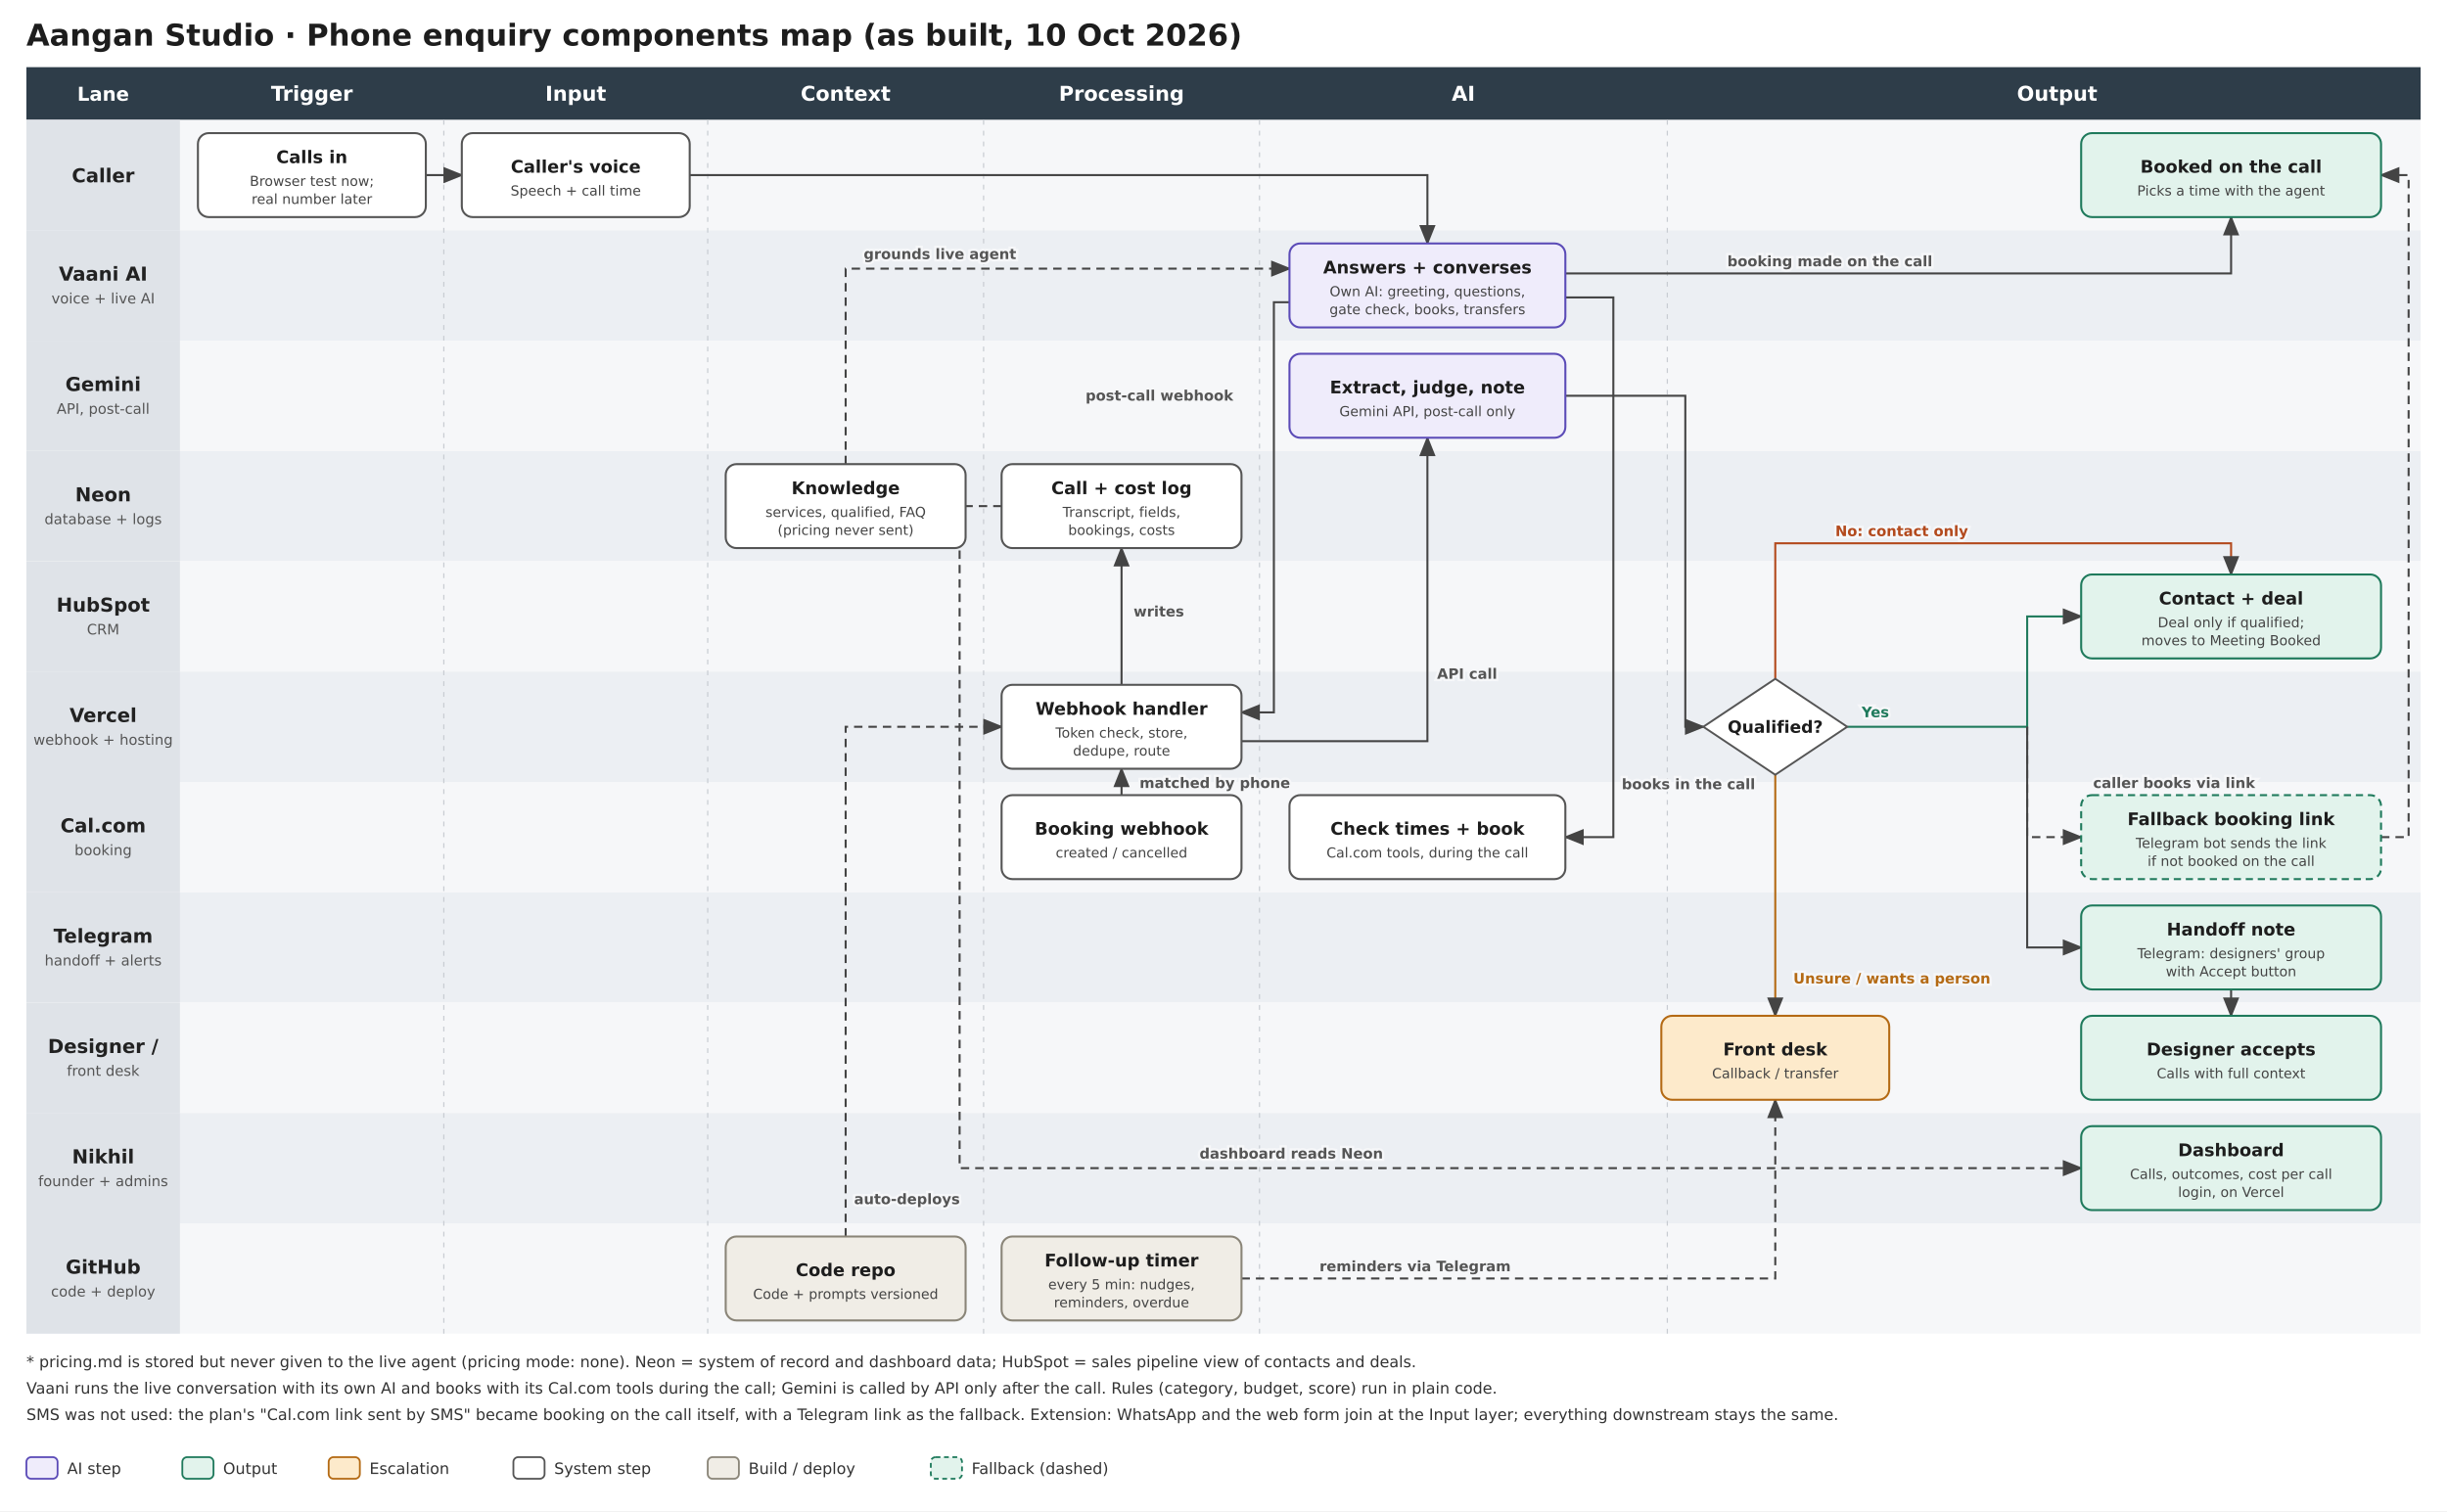
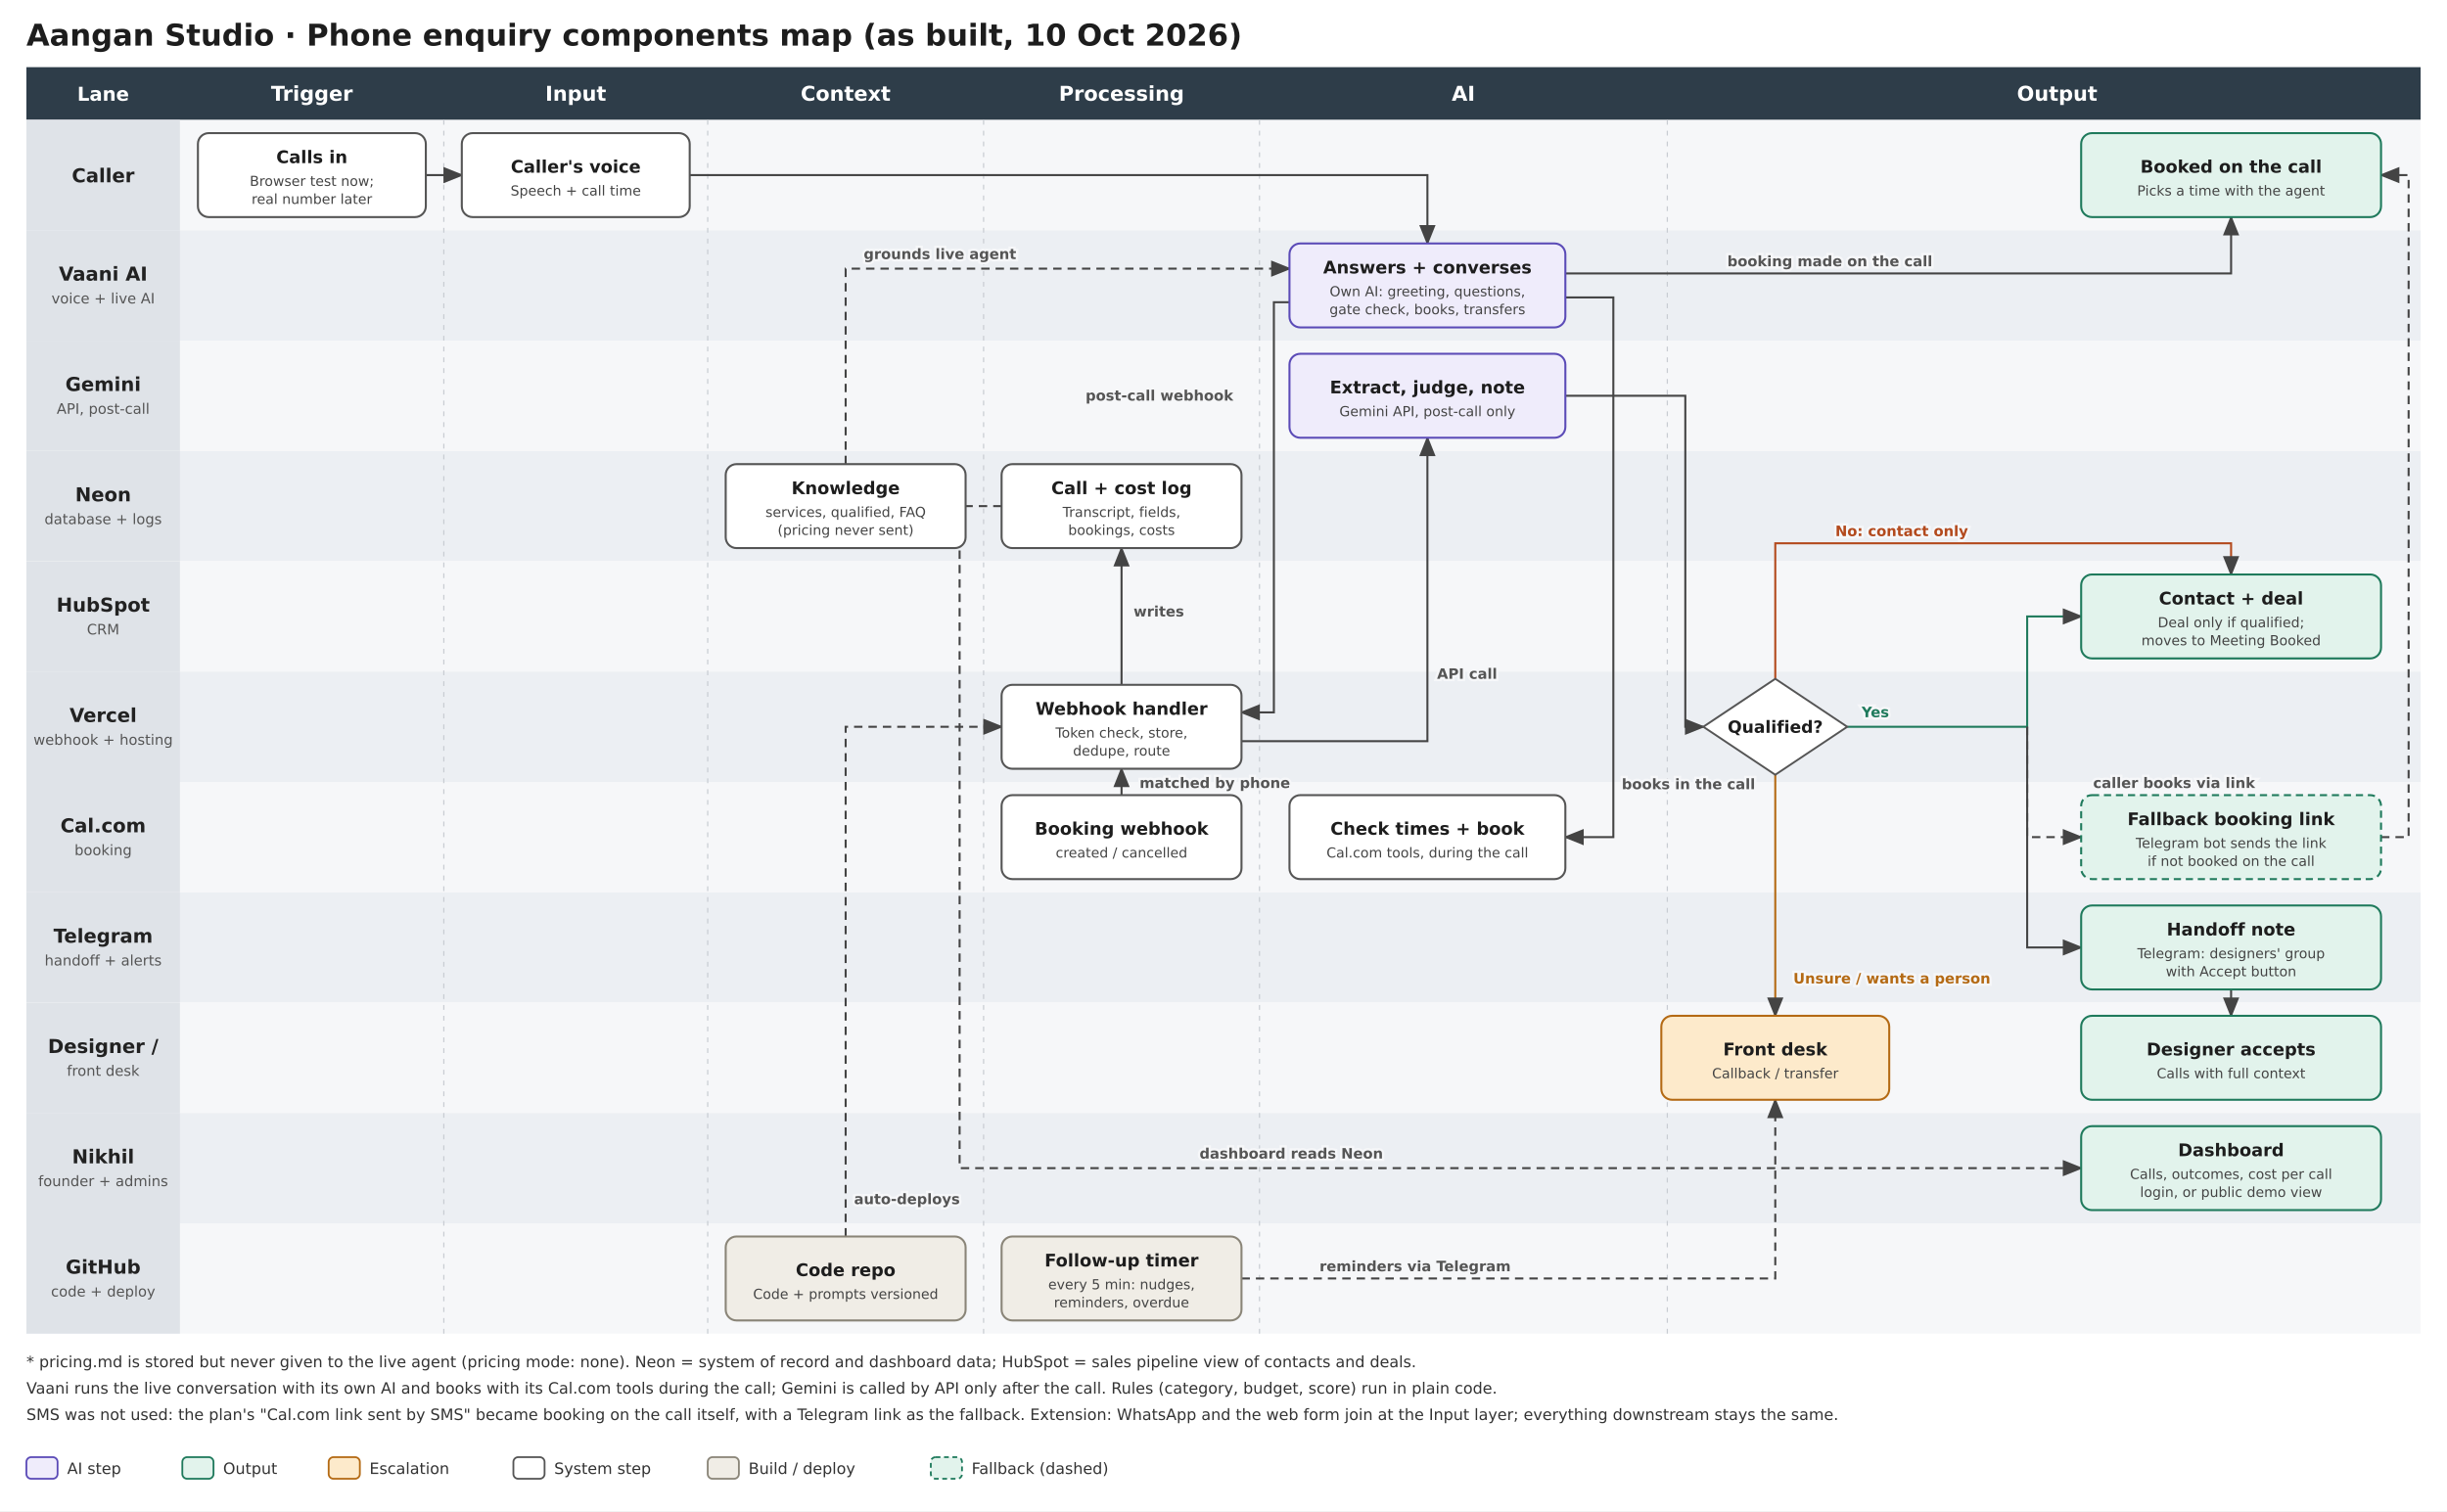
<svg xmlns="http://www.w3.org/2000/svg" viewBox="0 0 2040 1260" width="2040" height="1260" font-family="DejaVu Sans, Verdana, Segoe UI, Arial, sans-serif">
  <rect width="2040" height="1260" fill="#ffffff" />
  <defs>
    <marker id="ar" markerWidth="10" markerHeight="8" refX="9" refY="4" orient="auto">
      <path d="M0,0 L10,4 L0,8 z" fill="#444" />
    </marker>
  </defs>
  <text x="22" y="38" font-size="25" font-weight="700" fill="#1d1d1d">Aangan Studio · Phone enquiry components map (as built, 10 Oct 2026)</text>
  <rect x="22" y="56" width="1996" height="44" fill="#2e3d49" />
  <text x="86" y="84" font-size="16" font-weight="700" fill="#ffffff" text-anchor="middle">Lane</text>
  <text x="260" y="84" font-size="17" font-weight="700" fill="#ffffff" text-anchor="middle">Trigger</text>
  <text x="480" y="84" font-size="17" font-weight="700" fill="#ffffff" text-anchor="middle">Input</text>
  <text x="705" y="84" font-size="17" font-weight="700" fill="#ffffff" text-anchor="middle">Context</text>
  <text x="935" y="84" font-size="17" font-weight="700" fill="#ffffff" text-anchor="middle">Processing</text>
  <text x="1220" y="84" font-size="17" font-weight="700" fill="#ffffff" text-anchor="middle">AI</text>
  <text x="1715" y="84" font-size="17" font-weight="700" fill="#ffffff" text-anchor="middle">Output</text>
  <rect x="22" y="100" width="1996" height="92" fill="#f6f7f9" />
  <rect x="22" y="100" width="128" height="92" fill="#dfe3e8" />
  <text x="86" y="152" font-size="16" font-weight="700" fill="#222" text-anchor="middle">Caller</text>
  <rect x="22" y="192" width="1996" height="92" fill="#eceff3" />
  <rect x="22" y="192" width="128" height="92" fill="#dfe3e8" />
  <text x="86" y="234" font-size="16" font-weight="700" fill="#222" text-anchor="middle">Vaani AI</text>
  <text x="86" y="253" font-size="12" fill="#555" text-anchor="middle">voice + live AI</text>
  <rect x="22" y="284" width="1996" height="92" fill="#f6f7f9" />
  <rect x="22" y="284" width="128" height="92" fill="#dfe3e8" />
  <text x="86" y="326" font-size="16" font-weight="700" fill="#222" text-anchor="middle">Gemini</text>
  <text x="86" y="345" font-size="12" fill="#555" text-anchor="middle">API, post-call</text>
  <rect x="22" y="376" width="1996" height="92" fill="#eceff3" />
  <rect x="22" y="376" width="128" height="92" fill="#dfe3e8" />
  <text x="86" y="418" font-size="16" font-weight="700" fill="#222" text-anchor="middle">Neon</text>
  <text x="86" y="437" font-size="12" fill="#555" text-anchor="middle">database + logs</text>
  <rect x="22" y="468" width="1996" height="92" fill="#f6f7f9" />
  <rect x="22" y="468" width="128" height="92" fill="#dfe3e8" />
  <text x="86" y="510" font-size="16" font-weight="700" fill="#222" text-anchor="middle">HubSpot</text>
  <text x="86" y="529" font-size="12" fill="#555" text-anchor="middle">CRM</text>
  <rect x="22" y="560" width="1996" height="92" fill="#eceff3" />
  <rect x="22" y="560" width="128" height="92" fill="#dfe3e8" />
  <text x="86" y="602" font-size="16" font-weight="700" fill="#222" text-anchor="middle">Vercel</text>
  <text x="86" y="621" font-size="12" fill="#555" text-anchor="middle">webhook + hosting</text>
  <rect x="22" y="652" width="1996" height="92" fill="#f6f7f9" />
  <rect x="22" y="652" width="128" height="92" fill="#dfe3e8" />
  <text x="86" y="694" font-size="16" font-weight="700" fill="#222" text-anchor="middle">Cal.com</text>
  <text x="86" y="713" font-size="12" fill="#555" text-anchor="middle">booking</text>
  <rect x="22" y="744" width="1996" height="92" fill="#eceff3" />
  <rect x="22" y="744" width="128" height="92" fill="#dfe3e8" />
  <text x="86" y="786" font-size="16" font-weight="700" fill="#222" text-anchor="middle">Telegram</text>
  <text x="86" y="805" font-size="12" fill="#555" text-anchor="middle">handoff + alerts</text>
  <rect x="22" y="836" width="1996" height="92" fill="#f6f7f9" />
  <rect x="22" y="836" width="128" height="92" fill="#dfe3e8" />
  <text x="86" y="878" font-size="16" font-weight="700" fill="#222" text-anchor="middle">Designer /</text>
  <text x="86" y="897" font-size="12" fill="#555" text-anchor="middle">front desk</text>
  <rect x="22" y="928" width="1996" height="92" fill="#eceff3" />
  <rect x="22" y="928" width="128" height="92" fill="#dfe3e8" />
  <text x="86" y="970" font-size="16" font-weight="700" fill="#222" text-anchor="middle">Nikhil</text>
  <text x="86" y="989" font-size="12" fill="#555" text-anchor="middle">founder + admins</text>
  <rect x="22" y="1020" width="1996" height="92" fill="#f6f7f9" />
  <rect x="22" y="1020" width="128" height="92" fill="#dfe3e8" />
  <text x="86" y="1062" font-size="16" font-weight="700" fill="#222" text-anchor="middle">GitHub</text>
  <text x="86" y="1081" font-size="12" fill="#555" text-anchor="middle">code + deploy</text>
  <line x1="370" y1="100" x2="370" y2="1112" stroke="#c8ccd2" stroke-dasharray="4 5" />
  <line x1="590" y1="100" x2="590" y2="1112" stroke="#c8ccd2" stroke-dasharray="4 5" />
  <line x1="820" y1="100" x2="820" y2="1112" stroke="#c8ccd2" stroke-dasharray="4 5" />
  <line x1="1050" y1="100" x2="1050" y2="1112" stroke="#c8ccd2" stroke-dasharray="4 5" />
  <line x1="1390" y1="100" x2="1390" y2="1112" stroke="#c8ccd2" stroke-dasharray="4 5" />
  <path d="M355,146 L385,146" fill="none" stroke="#444444" stroke-width="1.7" marker-end="url(#ar)" />
  <path d="M575,146 L1190,146 L1190,203" fill="none" stroke="#444444" stroke-width="1.7" marker-end="url(#ar)" />
  <path d="M705,387 L705,224 L1075,224" fill="none" stroke="#444444" stroke-width="1.7" stroke-dasharray="7 5" marker-end="url(#ar)" />
  <text x="720" y="216" font-size="12" font-weight="700" fill="#555555" paint-order="stroke" stroke="#f6f7f9" stroke-width="4">grounds live agent</text>
  <path d="M1075,252 L1062,252 L1062,594 L1035,594" fill="none" stroke="#444444" stroke-width="1.7" marker-end="url(#ar)" />
  <text x="905" y="334" font-size="12" font-weight="700" fill="#555555" paint-order="stroke" stroke="#f6f7f9" stroke-width="4">post-call webhook</text>
  <path d="M1035,618 L1190,618 L1190,365" fill="none" stroke="#444444" stroke-width="1.7" marker-end="url(#ar)" />
  <text x="1198" y="566" font-size="12" font-weight="700" fill="#555555" paint-order="stroke" stroke="#f6f7f9" stroke-width="4">API call</text>
  <path d="M935,571 L935,457" fill="none" stroke="#444444" stroke-width="1.7" marker-end="url(#ar)" />
  <text x="945" y="514" font-size="12" font-weight="700" fill="#555555" paint-order="stroke" stroke="#f6f7f9" stroke-width="4">writes</text>
  <path d="M1305,248 L1345,248 L1345,698 L1305,698" fill="none" stroke="#444444" stroke-width="1.7" marker-end="url(#ar)" />
  <text x="1352" y="658" font-size="12" font-weight="700" fill="#555555" paint-order="stroke" stroke="#f6f7f9" stroke-width="4">books in the call</text>
  <path d="M1305,228 L1860,228 L1860,181" fill="none" stroke="#444444" stroke-width="1.7" marker-end="url(#ar)" />
  <text x="1440" y="222" font-size="12" font-weight="700" fill="#555555" paint-order="stroke" stroke="#f6f7f9" stroke-width="4">booking made on the call</text>
  <path d="M935,663 L935,641" fill="none" stroke="#444444" stroke-width="1.7" marker-end="url(#ar)" />
  <text x="950" y="657" font-size="12" font-weight="700" fill="#555555" paint-order="stroke" stroke="#f6f7f9" stroke-width="4">matched by phone</text>
  <path d="M1305,330 L1405,330 L1405,606 L1420,606" fill="none" stroke="#444444" stroke-width="1.7" marker-end="url(#ar)" />
  <path d="M1540,606 L1690,606 L1690,514 L1735,514" fill="none" stroke="#1f7a5c" stroke-width="1.7" marker-end="url(#ar)" />
  <text x="1552" y="598" font-size="12" font-weight="700" fill="#1f7a5c" paint-order="stroke" stroke="#f6f7f9" stroke-width="4">Yes</text>
  <path d="M1690,606 L1690,698 L1735,698" fill="none" stroke="#444444" stroke-width="1.7" stroke-dasharray="7 5" marker-end="url(#ar)" />
  <path d="M1690,606 L1690,790 L1735,790" fill="none" stroke="#444444" stroke-width="1.7" marker-end="url(#ar)" />
  <path d="M1480,566 L1480,453 L1860,453 L1860,479" fill="none" stroke="#b34a1d" stroke-width="1.7" marker-end="url(#ar)" />
  <text x="1530" y="447" font-size="12" font-weight="700" fill="#b34a1d" paint-order="stroke" stroke="#f6f7f9" stroke-width="4">No: contact only</text>
  <path d="M1480,646 L1480,847" fill="none" stroke="#b46a14" stroke-width="1.7" marker-end="url(#ar)" />
  <text x="1495" y="820" font-size="12" font-weight="700" fill="#b46a14" paint-order="stroke" stroke="#f6f7f9" stroke-width="4">Unsure / wants a person</text>
  <path d="M1860,825 L1860,847" fill="none" stroke="#444444" stroke-width="1.7" marker-end="url(#ar)" />
  <path d="M1985,698 L2008,698 L2008,146 L1985,146" fill="none" stroke="#444444" stroke-width="1.7" stroke-dasharray="7 5" marker-end="url(#ar)" />
  <text x="1745" y="657" font-size="12" font-weight="700" fill="#555555" paint-order="stroke" stroke="#f6f7f9" stroke-width="4">caller books via link</text>
  <path d="M835,422 L800,422 L800,974 L1735,974" fill="none" stroke="#444444" stroke-width="1.7" stroke-dasharray="7 5" marker-end="url(#ar)" />
  <text x="1000" y="966" font-size="12" font-weight="700" fill="#555555" paint-order="stroke" stroke="#f6f7f9" stroke-width="4">dashboard reads Neon</text>
  <path d="M705,1031 L705,606 L835,606" fill="none" stroke="#444444" stroke-width="1.7" stroke-dasharray="7 5" marker-end="url(#ar)" />
  <text x="712" y="1004" font-size="12" font-weight="700" fill="#555555" paint-order="stroke" stroke="#f6f7f9" stroke-width="4">auto-deploys</text>
  <path d="M1035,1066 L1480,1066 L1480,917" fill="none" stroke="#444444" stroke-width="1.7" stroke-dasharray="7 5" marker-end="url(#ar)" />
  <text x="1100" y="1060" font-size="12" font-weight="700" fill="#555555" paint-order="stroke" stroke="#f6f7f9" stroke-width="4">reminders via Telegram</text>
  <rect x="165" y="111" width="190" height="70" rx="9" fill="#ffffff" stroke="#555555" stroke-width="1.7" />
  <text x="260" y="136" font-size="14.5" font-weight="700" fill="#1d1d1d" text-anchor="middle">Calls in</text>
  <text x="260" y="155" font-size="11.5" fill="#444" text-anchor="middle">Browser test now;</text>
  <text x="260" y="170" font-size="11.5" fill="#444" text-anchor="middle">real number later</text>
  <rect x="385" y="111" width="190" height="70" rx="9" fill="#ffffff" stroke="#555555" stroke-width="1.7" />
  <text x="480" y="144" font-size="14.5" font-weight="700" fill="#1d1d1d" text-anchor="middle">Caller's voice</text>
  <text x="480" y="163" font-size="11.5" fill="#444" text-anchor="middle">Speech + call time</text>
  <rect x="1735" y="111" width="250" height="70" rx="9" fill="#e2f3ec" stroke="#1f7a5c" stroke-width="1.7" />
  <text x="1860" y="144" font-size="14.5" font-weight="700" fill="#1d1d1d" text-anchor="middle">Booked on the call</text>
  <text x="1860" y="163" font-size="11.5" fill="#444" text-anchor="middle">Picks a time with the agent</text>
  <rect x="1075" y="203" width="230" height="70" rx="9" fill="#efecfb" stroke="#5b4bb7" stroke-width="1.7" />
  <text x="1190" y="228" font-size="14.5" font-weight="700" fill="#1d1d1d" text-anchor="middle">Answers + converses</text>
  <text x="1190" y="247" font-size="11.5" fill="#444" text-anchor="middle">Own AI: greeting, questions,</text>
  <text x="1190" y="262" font-size="11.5" fill="#444" text-anchor="middle">gate check, books, transfers</text>
  <rect x="1075" y="295" width="230" height="70" rx="9" fill="#efecfb" stroke="#5b4bb7" stroke-width="1.7" />
  <text x="1190" y="328" font-size="14.5" font-weight="700" fill="#1d1d1d" text-anchor="middle">Extract, judge, note</text>
  <text x="1190" y="347" font-size="11.5" fill="#444" text-anchor="middle">Gemini API, post-call only</text>
  <rect x="605" y="387" width="200" height="70" rx="9" fill="#ffffff" stroke="#555555" stroke-width="1.7" />
  <text x="705" y="412" font-size="14.5" font-weight="700" fill="#1d1d1d" text-anchor="middle">Knowledge</text>
  <text x="705" y="431" font-size="11.5" fill="#444" text-anchor="middle">services, qualified, FAQ</text>
  <text x="705" y="446" font-size="11.5" fill="#444" text-anchor="middle">(pricing never sent)</text>
  <rect x="835" y="387" width="200" height="70" rx="9" fill="#ffffff" stroke="#555555" stroke-width="1.7" />
  <text x="935" y="412" font-size="14.5" font-weight="700" fill="#1d1d1d" text-anchor="middle">Call + cost log</text>
  <text x="935" y="431" font-size="11.5" fill="#444" text-anchor="middle">Transcript, fields,</text>
  <text x="935" y="446" font-size="11.5" fill="#444" text-anchor="middle">bookings, costs</text>
  <rect x="1735" y="479" width="250" height="70" rx="9" fill="#e2f3ec" stroke="#1f7a5c" stroke-width="1.7" />
  <text x="1860" y="504" font-size="14.5" font-weight="700" fill="#1d1d1d" text-anchor="middle">Contact + deal</text>
  <text x="1860" y="523" font-size="11.5" fill="#444" text-anchor="middle">Deal only if qualified;</text>
  <text x="1860" y="538" font-size="11.5" fill="#444" text-anchor="middle">moves to Meeting Booked</text>
  <rect x="835" y="571" width="200" height="70" rx="9" fill="#ffffff" stroke="#555555" stroke-width="1.7" />
  <text x="935" y="596" font-size="14.5" font-weight="700" fill="#1d1d1d" text-anchor="middle">Webhook handler</text>
  <text x="935" y="615" font-size="11.5" fill="#444" text-anchor="middle">Token check, store,</text>
  <text x="935" y="630" font-size="11.5" fill="#444" text-anchor="middle">dedupe, route</text>
  <polygon points="1480,566 1540,606 1480,646 1420,606" fill="#fff" stroke="#555" stroke-width="1.6" />
  <text x="1480" y="611" font-size="14" font-weight="700" fill="#1d1d1d" text-anchor="middle">Qualified?</text>
  <rect x="1075" y="663" width="230" height="70" rx="9" fill="#ffffff" stroke="#555555" stroke-width="1.7" />
  <text x="1190" y="696" font-size="14.5" font-weight="700" fill="#1d1d1d" text-anchor="middle">Check times + book</text>
  <text x="1190" y="715" font-size="11.5" fill="#444" text-anchor="middle">Cal.com tools, during the call</text>
  <rect x="835" y="663" width="200" height="70" rx="9" fill="#ffffff" stroke="#555555" stroke-width="1.7" />
  <text x="935" y="696" font-size="14.5" font-weight="700" fill="#1d1d1d" text-anchor="middle">Booking webhook</text>
  <text x="935" y="715" font-size="11.5" fill="#444" text-anchor="middle">created / cancelled</text>
  <rect x="1735" y="663" width="250" height="70" rx="9" fill="#e2f3ec" stroke="#1f7a5c" stroke-width="1.7" stroke-dasharray="6 4" />
  <text x="1860" y="688" font-size="14.5" font-weight="700" fill="#1d1d1d" text-anchor="middle">Fallback booking link</text>
  <text x="1860" y="707" font-size="11.5" fill="#444" text-anchor="middle">Telegram bot sends the link</text>
  <text x="1860" y="722" font-size="11.5" fill="#444" text-anchor="middle">if not booked on the call</text>
  <rect x="1735" y="755" width="250" height="70" rx="9" fill="#e2f3ec" stroke="#1f7a5c" stroke-width="1.7" />
  <text x="1860" y="780" font-size="14.5" font-weight="700" fill="#1d1d1d" text-anchor="middle">Handoff note</text>
  <text x="1860" y="799" font-size="11.5" fill="#444" text-anchor="middle">Telegram: designers' group</text>
  <text x="1860" y="814" font-size="11.5" fill="#444" text-anchor="middle">with Accept button</text>
  <rect x="1385" y="847" width="190" height="70" rx="9" fill="#fdeacb" stroke="#b46a14" stroke-width="1.7" />
  <text x="1480" y="880" font-size="14.5" font-weight="700" fill="#1d1d1d" text-anchor="middle">Front desk</text>
  <text x="1480" y="899" font-size="11.5" fill="#444" text-anchor="middle">Callback / transfer</text>
  <rect x="1735" y="847" width="250" height="70" rx="9" fill="#e2f3ec" stroke="#1f7a5c" stroke-width="1.7" />
  <text x="1860" y="880" font-size="14.5" font-weight="700" fill="#1d1d1d" text-anchor="middle">Designer accepts</text>
  <text x="1860" y="899" font-size="11.5" fill="#444" text-anchor="middle">Calls with full context</text>
  <rect x="1735" y="939" width="250" height="70" rx="9" fill="#e2f3ec" stroke="#1f7a5c" stroke-width="1.7" />
  <text x="1860" y="964" font-size="14.5" font-weight="700" fill="#1d1d1d" text-anchor="middle">Dashboard</text>
  <text x="1860" y="983" font-size="11.5" fill="#444" text-anchor="middle">Calls, outcomes, cost per call</text>
-   <text x="1860" y="998" font-size="11.5" fill="#444" text-anchor="middle">login, on Vercel</text>
+   <text x="1860" y="998" font-size="11.5" fill="#444" text-anchor="middle">login, or public demo view</text>
  <rect x="605" y="1031" width="200" height="70" rx="9" fill="#f0ede6" stroke="#8a8578" stroke-width="1.7" />
  <text x="705" y="1064" font-size="14.5" font-weight="700" fill="#1d1d1d" text-anchor="middle">Code repo</text>
  <text x="705" y="1083" font-size="11.5" fill="#444" text-anchor="middle">Code + prompts versioned</text>
  <rect x="835" y="1031" width="200" height="70" rx="9" fill="#f0ede6" stroke="#8a8578" stroke-width="1.7" />
  <text x="935" y="1056" font-size="14.5" font-weight="700" fill="#1d1d1d" text-anchor="middle">Follow-up timer</text>
  <text x="935" y="1075" font-size="11.5" fill="#444" text-anchor="middle">every 5 min: nudges,</text>
  <text x="935" y="1090" font-size="11.5" fill="#444" text-anchor="middle">reminders, overdue</text>
  <text x="22" y="1140" font-size="13" fill="#333">* pricing.md is stored but never given to the live agent (pricing mode: none). Neon = system of record and dashboard data; HubSpot = sales pipeline view of contacts and deals.</text>
  <text x="22" y="1162" font-size="13" fill="#333">Vaani runs the live conversation with its own AI and books with its Cal.com tools during the call; Gemini is called by API only after the call. Rules (category, budget, score) run in plain code.</text>
  <text x="22" y="1184" font-size="13" fill="#333">SMS was not used: the plan's "Cal.com link sent by SMS" became booking on the call itself, with a Telegram link as the fallback. Extension: WhatsApp and the web form join at the Input layer; everything downstream stays the same.</text>
  <rect x="22" y="1215" width="26" height="18" rx="4" fill="#efecfb" stroke="#5b4bb7" stroke-width="1.5" />
  <text x="56" y="1229" font-size="13" fill="#333">AI step</text>
  <rect x="152" y="1215" width="26" height="18" rx="4" fill="#e2f3ec" stroke="#1f7a5c" stroke-width="1.5" />
  <text x="186" y="1229" font-size="13" fill="#333">Output</text>
  <rect x="274" y="1215" width="26" height="18" rx="4" fill="#fdeacb" stroke="#b46a14" stroke-width="1.5" />
  <text x="308" y="1229" font-size="13" fill="#333">Escalation</text>
  <rect x="428" y="1215" width="26" height="18" rx="4" fill="#ffffff" stroke="#555555" stroke-width="1.5" />
  <text x="462" y="1229" font-size="13" fill="#333">System step</text>
  <rect x="590" y="1215" width="26" height="18" rx="4" fill="#f0ede6" stroke="#8a8578" stroke-width="1.5" />
  <text x="624" y="1229" font-size="13" fill="#333">Build / deploy</text>
  <rect x="776" y="1215" width="26" height="18" rx="4" fill="#e2f3ec" stroke="#1f7a5c" stroke-width="1.5" stroke-dasharray="4 3" />
  <text x="810" y="1229" font-size="13" fill="#333">Fallback (dashed)</text>
</svg>
